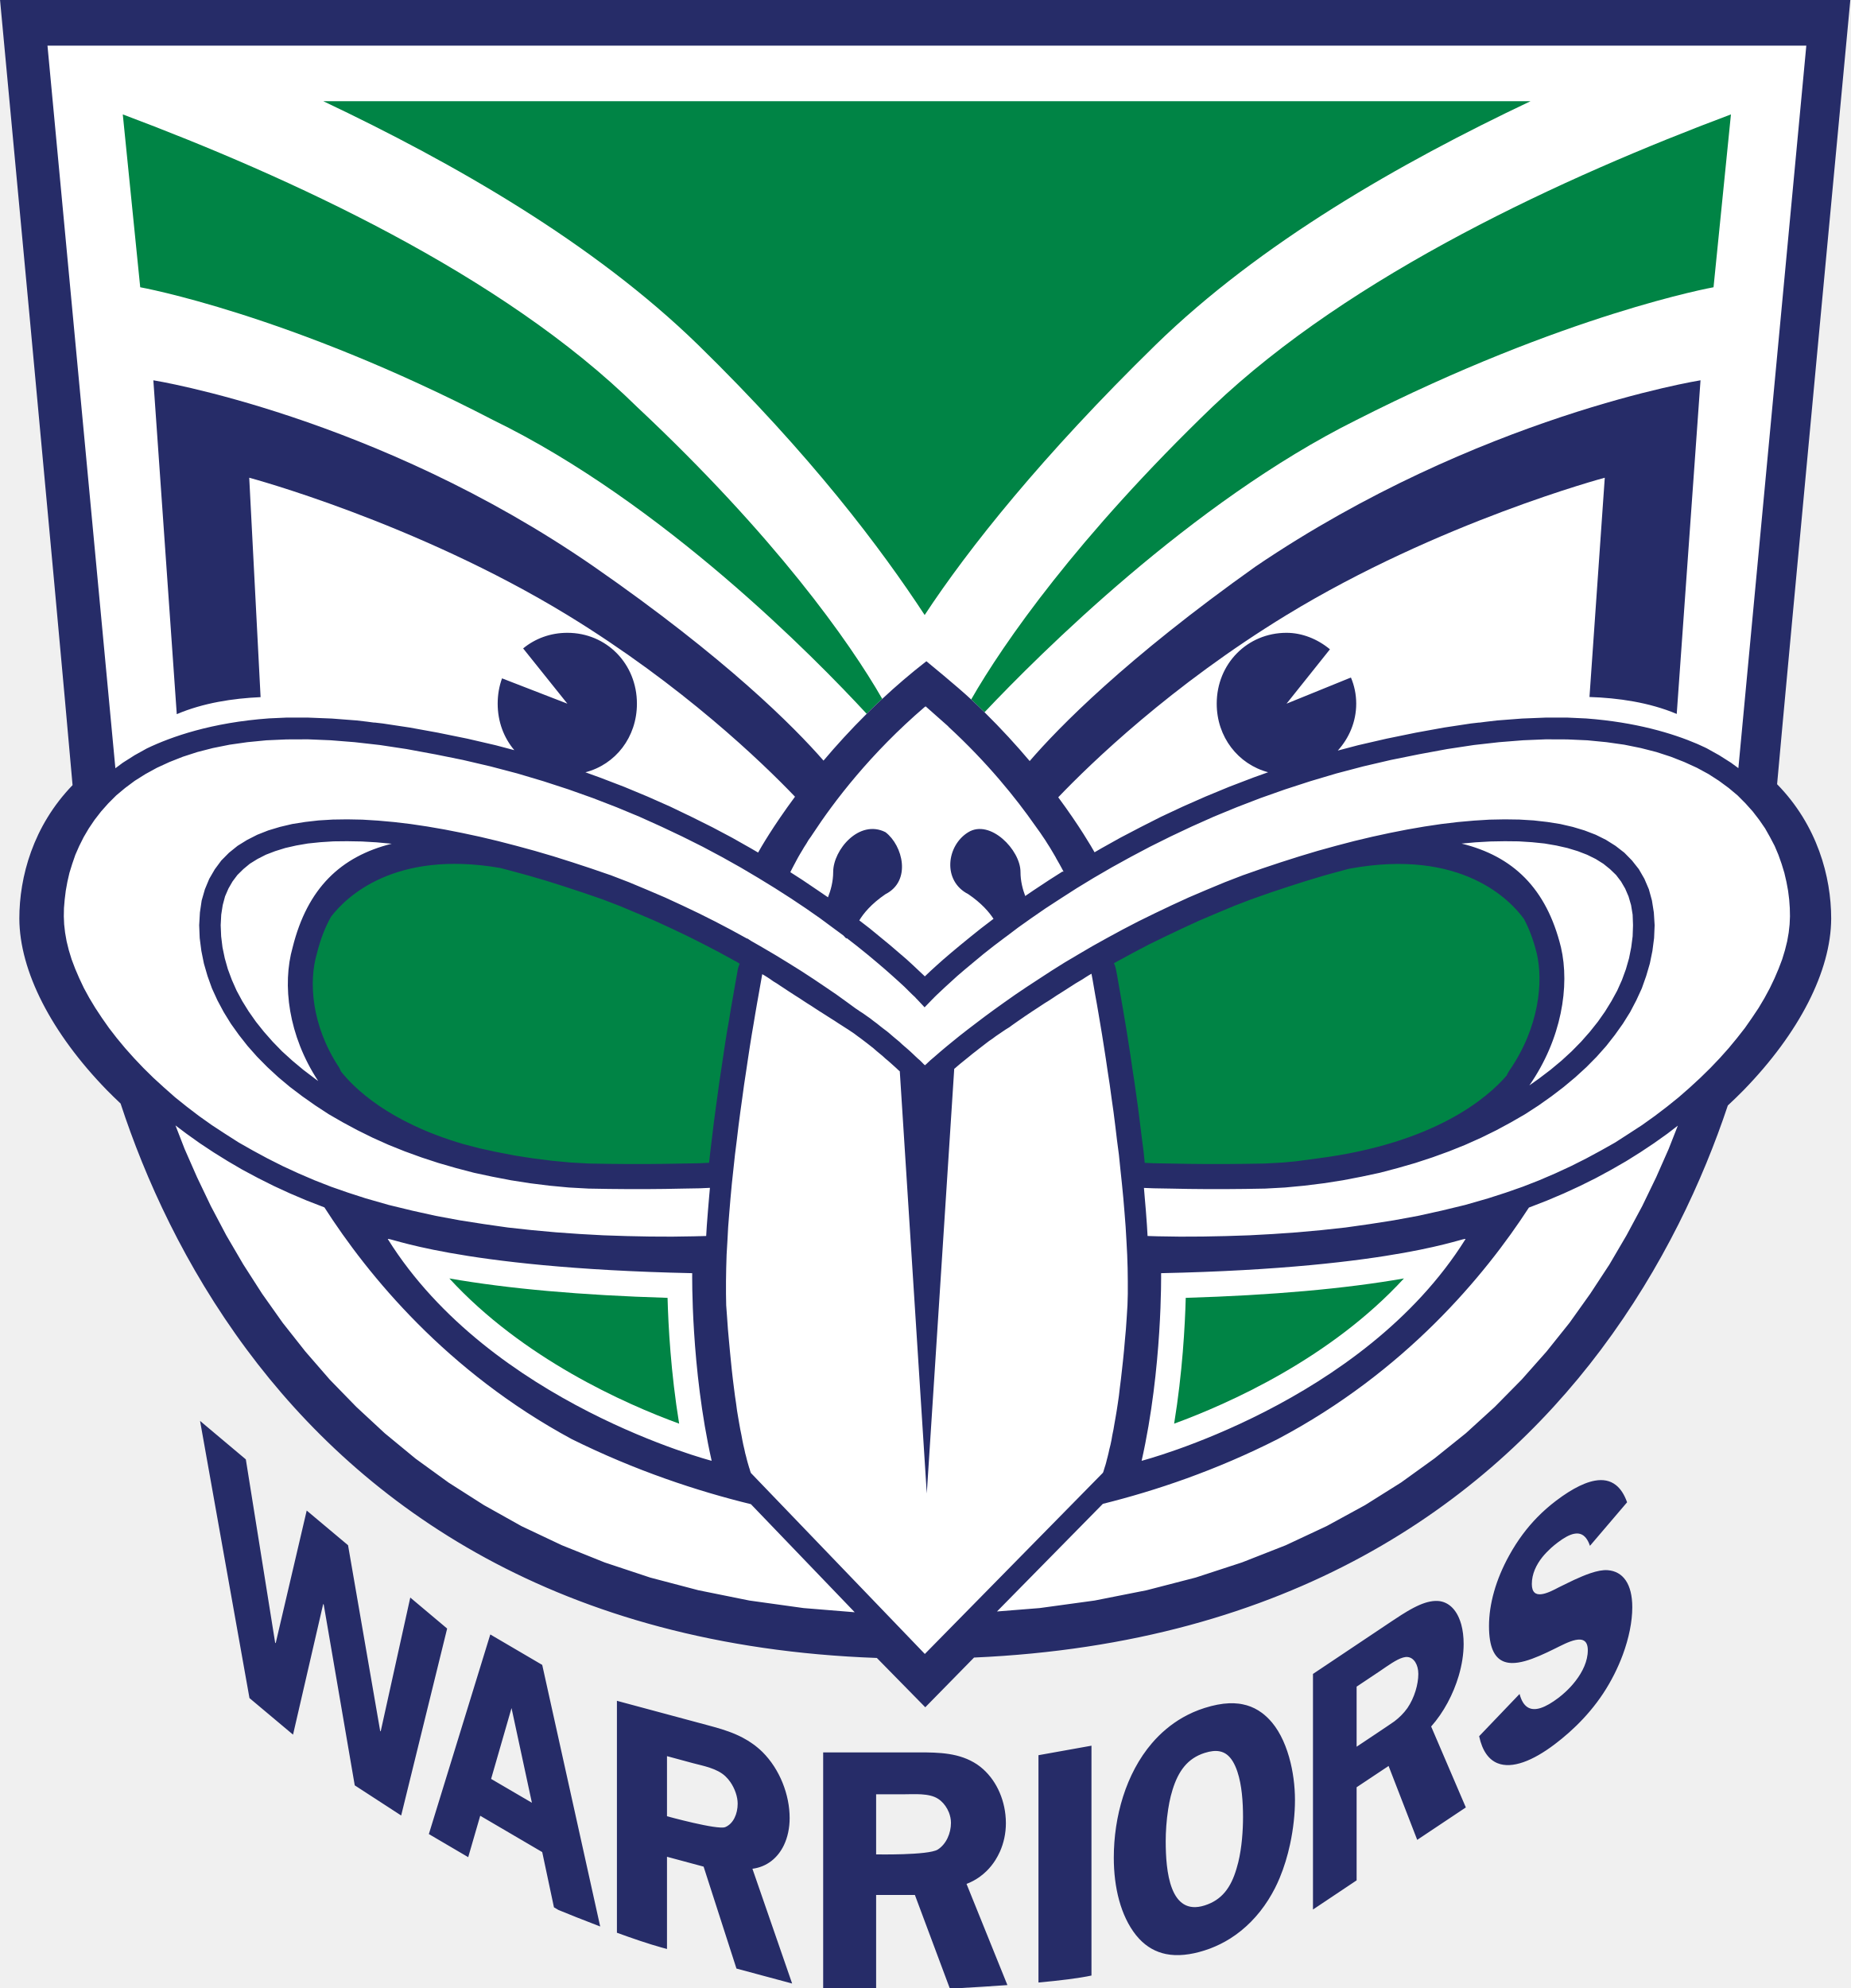
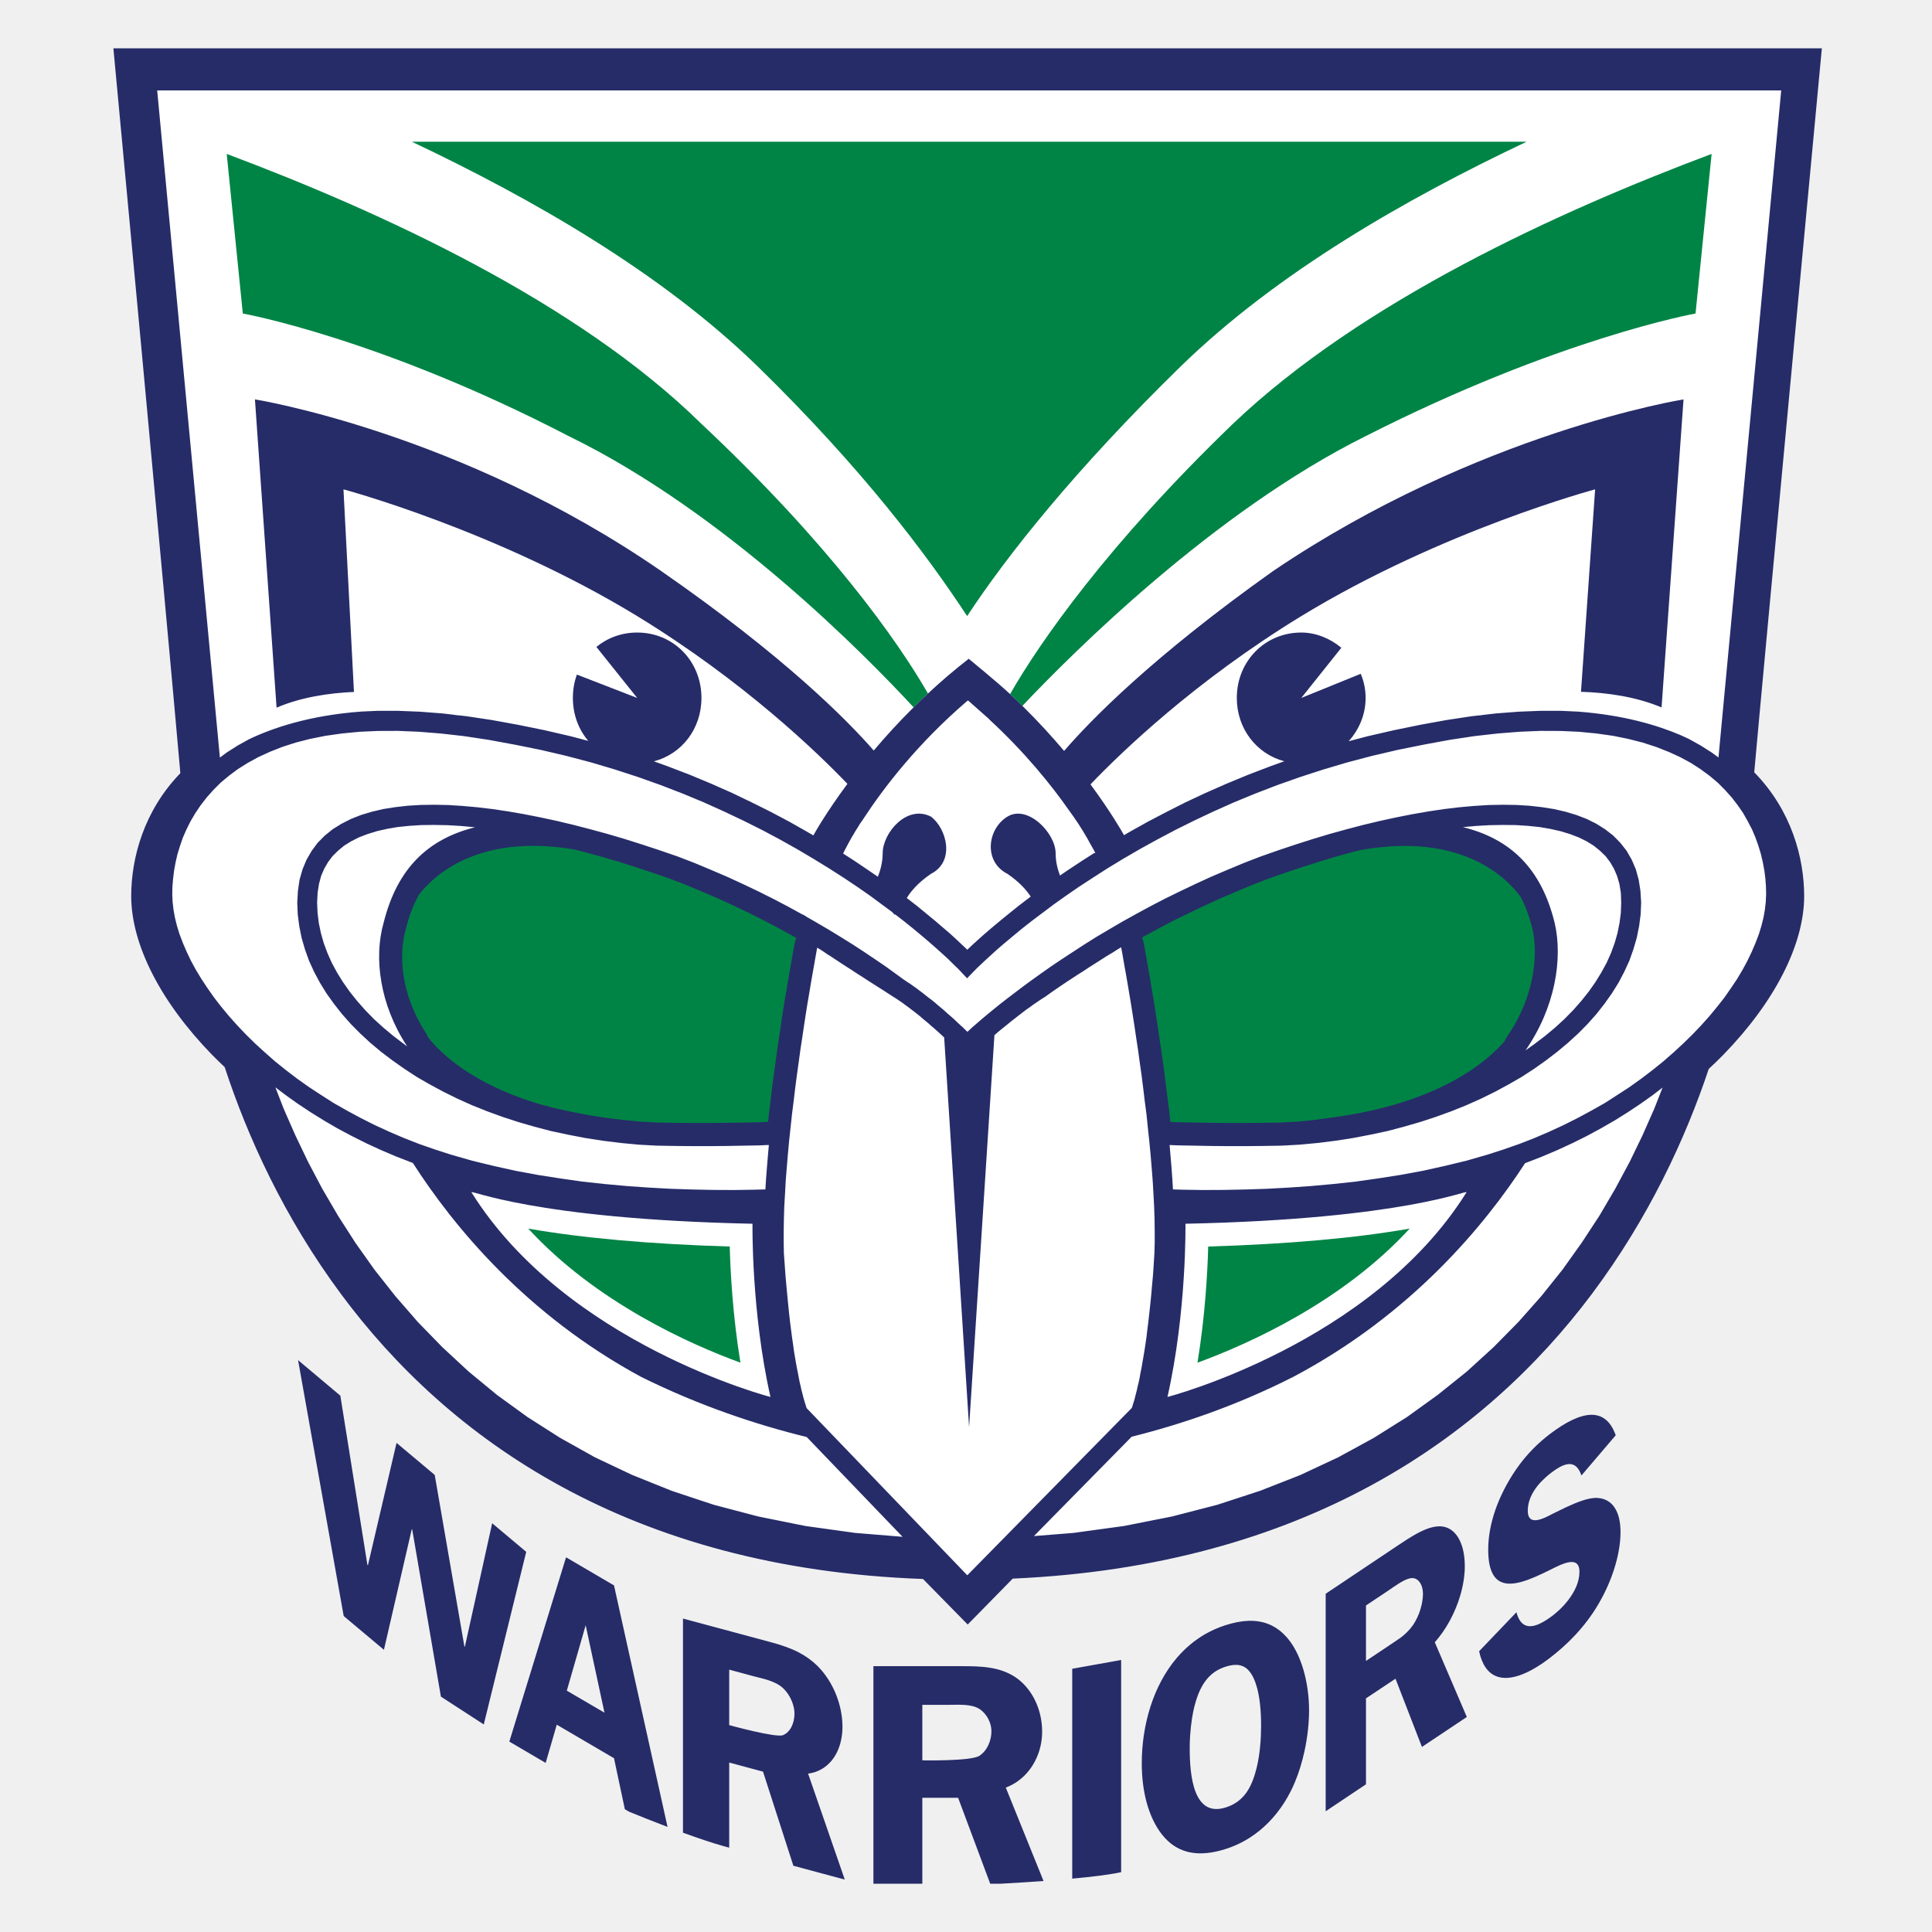
- <svg xmlns="http://www.w3.org/2000/svg" clip-rule="evenodd" fill-rule="evenodd" stroke-linejoin="round" stroke-miterlimit="2" viewBox="5.87 2.5 88.43 95.0" width="305.108" height="327.753">
+ <svg xmlns="http://www.w3.org/2000/svg" clip-rule="evenodd" fill-rule="evenodd" stroke-linejoin="round" stroke-miterlimit="2" viewBox="0 0 100 100">
  <path d="m52.198 80.605-2.114 2.293-2.429-2.293-12.388-1.603-11.689-6.694-7.248-8.716-3.876-9.226-3.621-4.366-.78-3.743v-3.55l2.353-2.755-3.381-36.397 86.277.198-3.507 36.245 2.316 4.933v4.099l-4.93 7.25-5.786 10.725-5.76 5.303-8.245 5.214-10.776 3.083z" fill="#fff" fill-rule="nonzero" />
  <path d="m27.342 63.592c3.511 3.821 8.367 5.983 10.983 6.94-.4-2.448-.519-4.695-.554-6.012-4.129-.125-7.619-.435-10.429-.928zm45.623 0c-2.81.493-6.3.803-10.429.928-.034 1.317-.155 3.564-.554 6.012 2.616-.957 7.471-3.119 10.983-6.94zm-33.082-5.45.544-4.18.46-2.91s.366-2.372.493-2.53c0 0-2.86-1.644-5.226-2.514 0 0-1.811-.838-5.162-1.771 0 0-2.621-.933-5.543-.332 0 0-2.86.585-4.083 2.641 0 0-1.35 2.403-.333 5.25 0 0 .699 1.85 1.635 2.656 0 0 1.939 2.04 5.893 2.957 0 0 2.908.664 4.893.743 0 0 5.091.122 6.429-.01zm20.656 0-.547-4.203-.463-2.925s-.368-2.385-.495-2.544c0 0 2.875-1.653 5.254-2.527 0 0 1.82-.843 5.19-1.781 0 0 2.634-.938 5.573-.334 0 0 2.875.588 4.104 2.655 0 0 1.358 2.416.336 5.278 0 0-.704 1.86-1.645 2.671 0 0-1.949 2.05-5.925 2.972 0 0-2.923.669-4.919.748 0 0-5.118.122-6.463-.01zm-24.232-36.202c-6.452-6.348-16.658-11.004-24.572-13.973l.833 8.26s7.081 1.268 16.871 6.348c8.098 3.945 15.375 11.36 17.848 14.036.24-.238.488-.476.745-.714-1.555-2.711-5.127-7.772-11.725-13.957zm34.377.635c9.995-5.08 17.077-6.348 17.077-6.348l.832-8.26c-7.914 2.969-18.12 7.625-24.781 13.973-6.445 6.207-9.984 11.284-11.53 13.985.22.204.433.408.638.611 2.586-2.738 9.904-10.052 17.764-13.961zm8.332-15.239c-6.254 2.962-12.922 6.772-17.917 11.642-5.417 5.295-8.955 9.739-11.04 12.912-2.081-3.173-5.412-7.617-10.829-12.912-5-4.87-11.662-8.68-17.912-11.642z" fill="#008445" fill-rule="nonzero" />
  <path d="m47.739 97.5h-2.531v-11.259h4.571c.484 0 .97.004 1.441.078.236.037.467.091.693.172.224.08.442.186.652.325.776.531 1.248 1.439 1.353 2.396.015.136.023.274.023.411 0 .48-.1.946-.287 1.364-.063.14-.135.274-.215.401-.122.192-.264.369-.425.527-.108.104-.223.202-.347.289-.185.13-.388.239-.607.322l1.953 4.834c-.835.061-1.62.108-2.205.14h-.555l-1.661-4.446h-1.853zm-4.404-6.832c.176-.372.271-.813.271-1.293 0-1.1-.464-2.323-1.301-3.155-.297-.29-.614-.508-.941-.681-.218-.115-.441-.21-.667-.292-.113-.041-.226-.079-.34-.115-.228-.07-.457-.133-.685-.194l-4.321-1.162v11.083c.751.274 1.508.532 2.133.706.089.025.176.048.26.07v-4.406l1.75.471 1.57 4.871 2.661.715-1.898-5.484c.691-.089 1.213-.515 1.508-1.134zm12.163 6.57c1.009-.092 1.94-.205 2.533-.334v-10.983l-2.533.454zm12.104-10.256c-.018-.084-.036-.168-.056-.251-.18-.744-.475-1.424-.883-1.914-.153-.182-.314-.336-.484-.463-.057-.042-.114-.081-.173-.117-.236-.145-.486-.242-.754-.295-.067-.014-.135-.025-.204-.032-.138-.017-.28-.021-.427-.017-.366.014-.76.091-1.18.224-.187.059-.369.128-.544.204-.174.077-.342.162-.505.254-.566.325-1.055.742-1.471 1.226-1.245 1.454-1.823 3.513-1.823 5.472 0 1.411.323 2.77 1.062 3.702.05.062.101.121.154.177.366.39.791.625 1.271.724.274.056.567.068.876.037.31-.029.637-.1.98-.21.087-.027.171-.056.256-.088.168-.064.335-.136.497-.217.162-.08.322-.17.477-.268.697-.443 1.317-1.06 1.813-1.845.11-.175.215-.358.313-.549.082-.159.157-.325.228-.495.213-.508.378-1.058.497-1.609.158-.733.235-1.467.235-2.107 0-.342-.023-.689-.069-1.032-.023-.173-.052-.343-.086-.511zm-38.303-6.377-2.936 9.539 1.881 1.104.574-1.979 2.963 1.736.561 2.641.213.125c.463.19 1.19.483 1.997.79l-2.771-12.501zm46.293-.794c-.063-.146-.14-.276-.229-.387-.179-.221-.407-.366-.682-.41-.302-.042-.626.034-.962.177-.048.021-.096.043-.145.066-.097.046-.195.098-.294.153-.048.027-.098.055-.147.084-.099.059-.199.121-.298.183-.149.096-.299.195-.449.294l-3.769 2.521v11.258l2.086-1.394v-4.449l1.528-1.017 1.368 3.531 2.324-1.55-1.658-3.867c.604-.68 1.06-1.551 1.317-2.42.154-.522.236-1.043.236-1.523 0-.344-.039-.66-.115-.938-.032-.11-.068-.215-.111-.312zm-10.546 11.684c-.025.101-.052.199-.081.294-.268.922-.71 1.508-1.524 1.765-1.671.531-1.862-1.656-1.862-3.068 0-.442.034-.996.118-1.532.033-.215.074-.426.124-.626.025-.1.053-.198.082-.292.281-.912.725-1.511 1.538-1.77.277-.088.511-.114.71-.076.266.049.47.211.636.485.041.068.081.144.117.226.037.083.071.17.101.262.213.635.269 1.449.269 2.166 0 .646-.056 1.461-.228 2.166zm-17.307-.38s2.485.05 2.943-.229c.413-.262.634-.787.634-1.28 0-.166-.036-.336-.099-.497-.086-.214-.221-.411-.388-.554-.042-.036-.086-.069-.132-.098-.426-.279-1.153-.214-1.629-.214h-1.329zm-7.214-1.302c-.379.142-2.781-.521-2.781-.521v-2.872l1.255.34c.112.03.24.06.373.094.134.034.275.072.414.119.279.093.552.22.754.414.086.081.165.174.236.277.211.308.346.696.346 1.027 0 .491-.208.963-.597 1.122zm-15.05-10.971-1.414 6.396-.025-.023-1.535-8.874-1.976-1.657-1.482 6.337-.026-.022-1.401-8.76-2.188-1.839 2.362 13.246 2.082 1.747 1.441-6.243.025.025 1.483 8.641 2.219 1.441 2.197-8.934zm3.863 8.666.976-3.385.974 4.525zm53.366-9.974c-.234-.019-.519.041-.821.142-.252.084-.516.198-.776.317-.103.048-.206.097-.306.147-.15.073-.296.145-.433.212-.509.27-1.291.664-1.291-.156 0-.489.215-.923.502-1.285.065-.08.132-.157.202-.229.07-.073.141-.142.213-.208.109-.098.219-.187.324-.266.149-.113.287-.204.414-.273.128-.069.246-.115.353-.138.072-.016.14-.02.202-.016.032.003.063.008.092.017.059.016.114.043.165.08.025.019.05.041.073.065.071.073.133.171.187.294.018.042.035.086.051.133l1.775-2.081c-.138-.385-.319-.656-.541-.827-.277-.215-.615-.275-.998-.206-.077.014-.156.032-.236.056-.161.047-.329.114-.504.198-.348.168-.722.407-1.113.703-.308.234-.609.494-.899.791-.484.494-.938 1.089-1.345 1.827-.16.29-.3.579-.421.868-.12.289-.221.575-.301.86-.081.284-.141.565-.182.84-.04.275-.06.545-.06.807 0 1.001.258 1.495.671 1.678.096.042.199.068.31.079.037.004.074.005.113.007.384.006.841-.138 1.324-.346.241-.103.49-.222.738-.345.549-.267 1.566-.856 1.566.079 0 .527-.252 1.035-.579 1.46-.073.095-.149.185-.227.271-.078.085-.159.166-.238.241-.12.113-.24.213-.352.299-.636.483-1.156.682-1.503.44-.158-.11-.281-.312-.362-.62l-1.932 2.019c.152.71.462 1.121.879 1.29.693.281 1.684-.11 2.736-.908.899-.679 1.878-1.633 2.595-2.883.087-.15.168-.302.246-.455.156-.308.293-.624.41-.939.291-.789.453-1.58.453-2.267 0-.558-.111-.987-.313-1.284-.202-.296-.496-.461-.861-.488zm-9.573 6.589c-.189.266-.401.464-.619.632-.109.084-1.809 1.215-1.809 1.215v-2.871l1.097-.732c.098-.065.209-.143.326-.223.175-.119.363-.242.54-.332.178-.089.345-.144.476-.128.302.03.51.367.51.808 0 .494-.184 1.139-.521 1.631zm21.168-81.623s-3.072 32.641-3.5 37.475c1.924 1.964 2.585 4.421 2.585 6.424-.012 2.504-1.525 5.464-4.19 8.201-.239.244-.492.487-.75.727-1.189 3.565-3.096 7.712-6.063 11.667-5.548 7.395-14.856 14.048-29.962 14.715l-2.331 2.376-2.314-2.357c-15.222-.547-24.571-7.263-30.115-14.737-2.962-3.99-4.855-8.172-6.029-11.757-.223-.21-.441-.422-.65-.634-2.664-2.737-4.178-5.697-4.189-8.201-.001-1.989.652-4.423 2.544-6.38-.783-8.925-3.466-37.519-3.466-37.519h88.43zm-52.545 70.388-.013-.034-.022-.062-.021-.079-.031-.091-.031-.106-.035-.119-.037-.136-.038-.155-.045-.167-.04-.189-.05-.209-.044-.218-.045-.246-.053-.257-.051-.284-.052-.304-.054-.322-.045-.34-.054-.365-.049-.382-.052-.411-.049-.434-.046-.453-.047-.478-.047-.507-.047-.523-.039-.552-.043-.585v.023l-.01-.575v-.607l.01-.623.019-.639.039-.659.036-.671.054-.682.057-.684.064-.692.075-.696.075-.697.086-.684.082-.686.088-.673.092-.659.088-.646.097-.636.089-.602.089-.583.09-.563.09-.525.082-.495.08-.464.076-.424.068-.388.062-.348.044-.249.094.053.142.088.143.094.151.107.169.102.162.109.173.113.178.119.181.117.182.118.194.122.186.124.197.128.188.117.191.126.186.121.195.123.185.118.179.114.179.112.17.113.165.105.163.105.15.095.152.102.149.101.153.115.157.114.149.114.15.114.154.121.149.117.142.125.147.122.146.12.131.121.138.114.132.117.127.114.122.11.116.11.057.047 1.29 20.174 1.312-20.294.032-.022.132-.115.134-.113.144-.116.147-.119.151-.122.146-.12.158-.121.157-.125.155-.118.156-.121.158-.12.164-.111.156-.117.16-.109.152-.103.157-.106.155-.095.026-.017.134-.099.145-.102.16-.112.163-.112.164-.114.179-.119.177-.119.188-.122.184-.121.188-.124.196-.121.186-.121.186-.125.189-.118.184-.117.185-.119.178-.113.168-.109.169-.1.169-.1.143-.094.146-.091.132-.078.005-.004.052.272.06.348.067.388.077.424.08.464.083.495.088.525.089.563.091.583.088.602.098.636.088.646.094.659.085.673.082.686.09.684.071.697.074.696.067.692.057.684.053.682.039.671.035.659.021.639.008.623v.607l-.016.575v-.023l-.036.585-.038.552-.048.523-.044.507-.048.478-.05.453-.049.434-.052.411-.044.382-.053.365-.052.34-.054.322-.054.304-.048.284-.053.257-.042.246-.046.218-.053.209-.041.189-.041.167-.041.155-.033.136-.034.119-.035.106-.028.091-.023.079-.021.062-.013.02-.006.012-8.504 8.651-8.313-8.649zm2.515 6.456-2.588-.36-2.437-.492-2.301-.605-2.176-.722-2.045-.822-1.928-.912-1.8-1.007-1.688-1.076-1.579-1.145-1.471-1.212-1.361-1.262-1.268-1.302-1.167-1.344-1.081-1.369-.982-1.386-.899-1.4-.817-1.397-.738-1.398-.659-1.377-.593-1.349-.438-1.127.53.399.628.448.661.438.684.425.7.409.738.394.754.378.773.356.799.34.823.319.028.011c2.092 3.262 5.852 7.851 11.819 11.073 3.05 1.51 6 2.483 8.565 3.11l4.961 5.164zm38.515-16.416-.914 1.393-.993 1.393-1.095 1.369-1.185 1.337-1.29 1.309-1.381 1.259-1.497 1.202-1.598 1.152-1.723 1.082-1.833 1.001-1.961.918-2.087.819-2.213.723-2.346.607-2.484.492-2.627.36-2.042.163 5.06-5.143c2.518-.626 5.402-1.595 8.357-3.094 6.083-3.216 9.891-7.804 12.006-11.065l.002-.001.051-.018.82-.319.801-.34.772-.356.76-.378.727-.394.712-.409.679-.425.658-.438.63-.448.504-.387-.002.006-.436 1.109-.596 1.349-.666 1.377-.751 1.398zm-42.905 9.379s-10.562-2.737-15.474-10.589c-.116-.185 3.123 1.381 14.544 1.623 0 0-.071 4.532.93 8.966zm21.48-8.966c11.421-.242 14.659-1.808 14.545-1.623-4.913 7.852-15.476 10.589-15.476 10.589 1.001-4.434.931-8.966.931-8.966zm3.946-19.028.886-.311.885-.295.882-.281.884-.266.873-.241.867-.227.862-.205.849-.184.833-.164.82-.142.805-.12.789-.094.768-.069.747-.046.731-.014.699.01.677.041.652.074.622.098.596.138.56.168.537.206.487.242.459.288.424.329.365.372.326.413.266.461.214.5.147.535.091.575.038.609-.026.614-.08.613-.123.605-.175.596-.208.588-.264.574-.296.564-.343.549-.386.542-.411.525-.46.517-.488.494-.527.482-.558.466-.581.444-.618.438-.649.421-.675.389-.7.378-.726.357-.754.337-.773.311-.802.291-.817.268-.841.242-.857.226-.872.186-.893.172-.91.142-.923.115-.931.088-.95.052h-.013l-.946.016-.924.008h-.902l-.872-.008-.848-.016-.822-.014-.463-.018.033.4.06.701.051.696.029.5.493.015 1.058.016 1.088-.005 1.102-.022 1.125-.037 1.134-.062 1.148-.08 1.155-.105 1.154-.125 1.159-.164 1.15-.18 1.152-.212 1.136-.251 1.126-.272 1.102-.317.835-.269.812-.284.789-.308.769-.33.752-.348.722-.363.702-.379.685-.386.647-.417.638-.415.606-.433.582-.443.559-.45.529-.463.506-.466.482-.472.451-.473.426-.477.397-.481.377-.481.337-.483.318-.475.283-.477.254-.471.224-.469.193-.453.171-.448.134-.441.106-.426.073-.414.044-.397.017-.381-.008-.396-.03-.412-.052-.416-.078-.421-.1-.432-.13-.427-.155-.438-.178-.421-.221-.421-.237-.42-.281-.408-.31-.402-.346-.386-.378-.38-.424-.355-.466-.343-.496-.32-.556-.302-.6-.274-.644-.253-.69-.225-.747-.191-.788-.16-.854-.121-.911-.089-.965-.043-1.025-.004-1.086.045-1.143.091-1.207.136-1.275.193-1.339.247-1.357.274-1.32.308-1.28.337-1.243.369-1.211.393-1.175.415-1.133.436-1.096.451-1.058.472-1.011.477-.978.486-.939.497-.893.493-.858.498-.812.494-.767.492-.731.476-.687.474-.611.434-.19.144-.403.304-.023.015-.556.42-.505.398-.456.379-.414.345-.366.313-.316.288-.268.244-.22.207-.174.163-.124.121-.07.075-.019.015-.374.388-.026-.028-.341-.363-.022-.02-.067-.076-.121-.112-.166-.163-.217-.216-.264-.243-.311-.28-.36-.318-.404-.345-.448-.374-.496-.4-.48-.372-.02.023-.127-.133-.01-.012-.493-.363-.625-.462-.674-.47-.718-.48-.762-.488-.805-.494-.842-.498-.887-.497-.925-.493-.972-.486-1.008-.477-1.047-.472-1.086-.451-1.128-.436-1.166-.415-1.207-.393-1.24-.369-1.281-.337-1.316-.308-1.354-.274-.011-.001-1.332-.246-1.276-.193-1.206-.136-1.143-.091-1.084-.045-1.029.004-.962.043-.908.089-.851.121-.798.16-.743.191-.694.225-.64.253-.597.274-.551.302-.508.32-.46.343-.425.355-.38.38-.343.386-.312.402-.276.408-.247.42-.211.421-.185.421-.151.438-.132.427-.099.432-.076.421-.051.416-.035.412-.007.396.016.381.045.397.073.414.105.426.135.441.17.448.195.453.222.469.257.471.288.477.314.475.339.483.372.481.399.481.426.477.452.476.477.469.51.466.525.463.561.45.581.443.61.433.634.415.653.417.68.386.702.379.721.363.754.348.769.33.788.308.815.284.832.269 1.107.317 1.122.272 1.13.251 1.148.212 1.15.18 1.147.164 1.15.125 1.151.105 1.137.08 1.126.062 1.117.037 1.091.022 1.08.005 1.051-.016.285-.008v.001l.288-.008v-.001l.03-.499.054-.696.059-.701.036-.4v-.004l-.486.022-.817.014-.843.016-.871.008h-.895l-.923-.008-.947-.016h-.015l-.944-.052-.933-.088-.923-.115-.91-.142-.894-.172-.871-.186-.862-.226-.837-.242-.818-.268-.801-.291-.774-.311-.752-.337-.723-.357-.704-.378-.675-.389-.644-.421-.623-.438-.586-.444-.557-.466-.522-.482-.489-.494-.458-.517-.413-.525-.384-.537-.342-.554-.302-.564-.262-.574-.211-.588-.173-.596-.122-.605-.079-.613-.025-.614.035-.609.084-.572.155-.538.207-.497.265-.456.312-.421.366-.369.412-.332.452-.28.491-.25.523-.206.559-.168.584-.138.618-.098.645-.074.678-.041.693-.01.723.014.745.046.766.069.792.094.804.12.82.142.834.164.858.184.861.205.877.227.884.241.895.263.898.284.897.295.904.311h.007l.061.022-.033-.011.872.336.871.364.849.363.823.38.802.382.776.389.746.391.72.394.06.033.003-.013.188.123.446.255.672.394.644.393.619.386.592.386.563.379.535.364.507.366.433.316.014.007.166.114.163.105.163.116.164.114.163.127.163.121.159.128.156.122.165.123.148.123.149.129.149.125.151.124.133.125.142.123.13.112.127.114.123.115.111.106.111.104.105.09.094.093.084.087.061.053.071-.062.181-.171.216-.184.25-.217.284-.24.308-.252.344-.279.375-.293.398-.303.434-.329.462-.339.489-.35.516-.363.546-.368.574-.375.598-.39.623-.391.655-.388.679-.398.708-.394.729-.395.755-.393.779-.382.801-.382.827-.38.851-.363.876-.364.898-.347h.005zm-28.538 13.812.862-.008 1.629-.028s.494-.023.497-.023l.059-.528.083-.678.084-.702.091-.68.181-1.322.096-.629.09-.608.089-.593.093-.578.091-.516.082-.504.225-1.288.061-.333.043-.249c.018-.108.052-.212.096-.308l-.03-.016c-.022-.013-.102-.064-.102-.064-.031-.014-.06-.03-.089-.047l-.747-.409-.728-.38-.752-.379-.789-.376-.793-.366-.842-.359-.855-.359-.821-.315c-.009-.004-.917-.316-.917-.316l-.886-.292-.876-.278-.87-.255-.871-.237-.489-.127c-5.044-.865-7.351 1.39-8.075 2.332-.285.505-.509 1.09-.678 1.769-.002.013-.006.027-.011.04-.362 1.266-.273 3.342 1.061 5.374l-.003-.002c.008.013.017.026.024.038.033.053.052.11.076.166.608.775 2.265 2.434 5.86 3.481l.781.204.818.177.875.168.854.133.906.114.891.084.894.049.936.015.913.008zm27.669 0 .915-.008.933-.015.908-.049.593-.056c.33-.044.681-.091 1.067-.142 5.585-.723 8.092-2.882 9.023-3.96.033-.08.075-.157.125-.23 1.442-2.087 1.622-4.265 1.316-5.592-.155-.629-.358-1.177-.612-1.655-.626-.866-2.962-3.402-8.357-2.404l-.323.085-.844.231-.868.261-.867.277-.865.287s-.907.32-.918.323l-.809.311-.867.362-.821.349-.811.374-.791.376-.754.367-.736.386-.717.388-.25.137c.041.089.071.181.092.279l.058.299.282 1.625.174 1.035.181 1.159.086.595.101.654.185 1.318.085.679.083.675.089.683c.001.013.055.54.055.54l.446.019 1.66.029.861.008zm16.033-10.357c-.695-2.834-2.304-4.354-4.75-4.956l.664-.06.712-.041.691-.012.664.007.632.04.604.062.56.096.528.119.498.151.447.172.41.202.368.23.316.255.291.28.235.309.199.341.161.375.121.414.075.457.018.504-.018.53-.068.525-.104.523-.149.52-.188.516-.229.511-.275.502-.306.497-.343.488-.38.477-.42.477-.455.463-.486.446-.52.433-.555.422-.455.323v-.002c1.537-2.215 1.937-4.743 1.507-6.596zm-59.401 6.382c.003.002.003.006.004.008l-.156-.115-.556-.422-.519-.433-.492-.446-.45-.463-.42-.477-.381-.477-.347-.494-.305-.491-.271-.502-.227-.511-.192-.516-.147-.52-.109-.523-.064-.525-.022-.53.026-.506.071-.455.112-.418.162-.374.195-.338.232-.309.284-.28.311-.258.366-.227.402-.205.441-.169.484-.151.523-.119.555-.096.601-.062.621-.04.665-.007.686.012.707.041.73.067c-2.432.607-4.03 2.123-4.734 4.949-.51 1.793-.205 4.219 1.214 6.382zm34.256-12.217.004.005.13.182.128.178.12.179.115.169.108.173.104.162.097.162.09.152.09.154.046.088c.23.393.342.62.342.62l-.056-.007-.008.005-.627.399-.74.489-.364.248c0 .001 0 .001.001.001l-.039.026v-.001c-.121-.319-.226-.713-.226-1.15 0-1.055-1.454-2.536-2.495-1.899-1.044.636-1.248 2.328 0 2.961.634.431 1 .862 1.206 1.18l-.049.035-.561.429-.515.413-.469.383-.424.354-.381.326-.324.289-.281.256-.229.217-.05.047-.047-.046-.228-.214-.271-.256-.319-.293-.374-.321-.418-.359-.462-.38-.506-.416-.507-.391c.195-.326.568-.787 1.252-1.253 1.251-.633.831-2.325 0-2.961-1.252-.637-2.5.844-2.5 1.899 0 .463-.119.887-.249 1.212l-.485-.331-.731-.494-.584-.376s.035-.076.109-.214l.057-.109.067-.125.073-.138.078-.143.089-.154.092-.152.095-.162.105-.162.102-.173.121-.169.086-.13c1.009-1.539 2.754-3.841 5.361-6.074l.002.005c.018-.013.031-.023.031-.023l1.086.961-.005.005c1.877 1.728 3.239 3.428 4.137 4.712zm25.464-5.141.889.041c2.366.178 4.122.709 5.311 1.218l.399.183c.017.011.027.017.027.017-.001-.003-.004-.003-.006-.006l.015.006.606.338.568.36.351.258 3.247-34.526h-84.059l3.245 34.529v.002l.354-.263.567-.36.579-.322c1.185-.569 3.108-1.24 5.844-1.438l.815-.037h1.064l1.123.045 1.186.091.505.059c.112.015.223.028.338.045l-.002-.006.401.046 1.304.197 1.37.249h-.004l1.385.282 1.34.311.897.237v-.001c-.5-.59-.795-1.361-.795-2.221 0-.429.072-.835.208-1.21l3.123 1.21-2.114-2.64c.572-.471 1.304-.746 2.114-.746 1.874 0 3.324 1.483 3.324 3.386 0 1.603-1.023 2.907-2.462 3.279l.704.255 1.154.442 1.114.464 1.072.475 1.026.493.995.496.945.501.9.509.344.201c.11-.201.701-1.236 1.763-2.669-1.554-1.625-5.384-5.324-10.879-8.682-7.291-4.445-15.205-6.561-15.205-6.561l.543 10.485c-1.325.059-2.748.277-4.006.814l-1.119-15.955s10.617 1.692 21.034 8.889c6.355 4.407 9.597 7.684 10.995 9.285.602-.713 1.291-1.471 2.062-2.236.24-.238.488-.476.745-.714.65-.608 1.353-1.212 2.109-1.799 0 0 1.482 1.211 2.141 1.827.22.204.433.408.638.611.811.799 1.531 1.589 2.158 2.332 1.373-1.593 4.576-4.878 10.81-9.306 10.631-7.197 21.251-8.889 21.251-8.889l-1.137 15.944c-1.313-.554-2.802-.766-4.17-.81l.731-10.478s-7.918 2.116-15.209 6.561c-5.528 3.376-9.371 7.098-10.911 8.71 1.026 1.387 1.606 2.397 1.736 2.628l.322-.188.912-.509.958-.501.997-.505 1.035-.484 1.078-.475 1.122-.464 1.155-.442.716-.257c-1.434-.381-2.457-1.683-2.457-3.277 0-1.903 1.458-3.386 3.337-3.386.74 0 1.48.294 2.074.788l-2.074 2.598 3.077-1.25c.163.385.253.806.253 1.25 0 .871-.347 1.651-.88 2.241l.972-.256 1.351-.311 1.373-.281.006-.001h-.006l1.371-.249 1.301-.197.396-.045-.003.005c.098-.015.191-.025.287-.038l.567-.066 1.186-.091 1.123-.045z" fill="#262c68" />
</svg>
